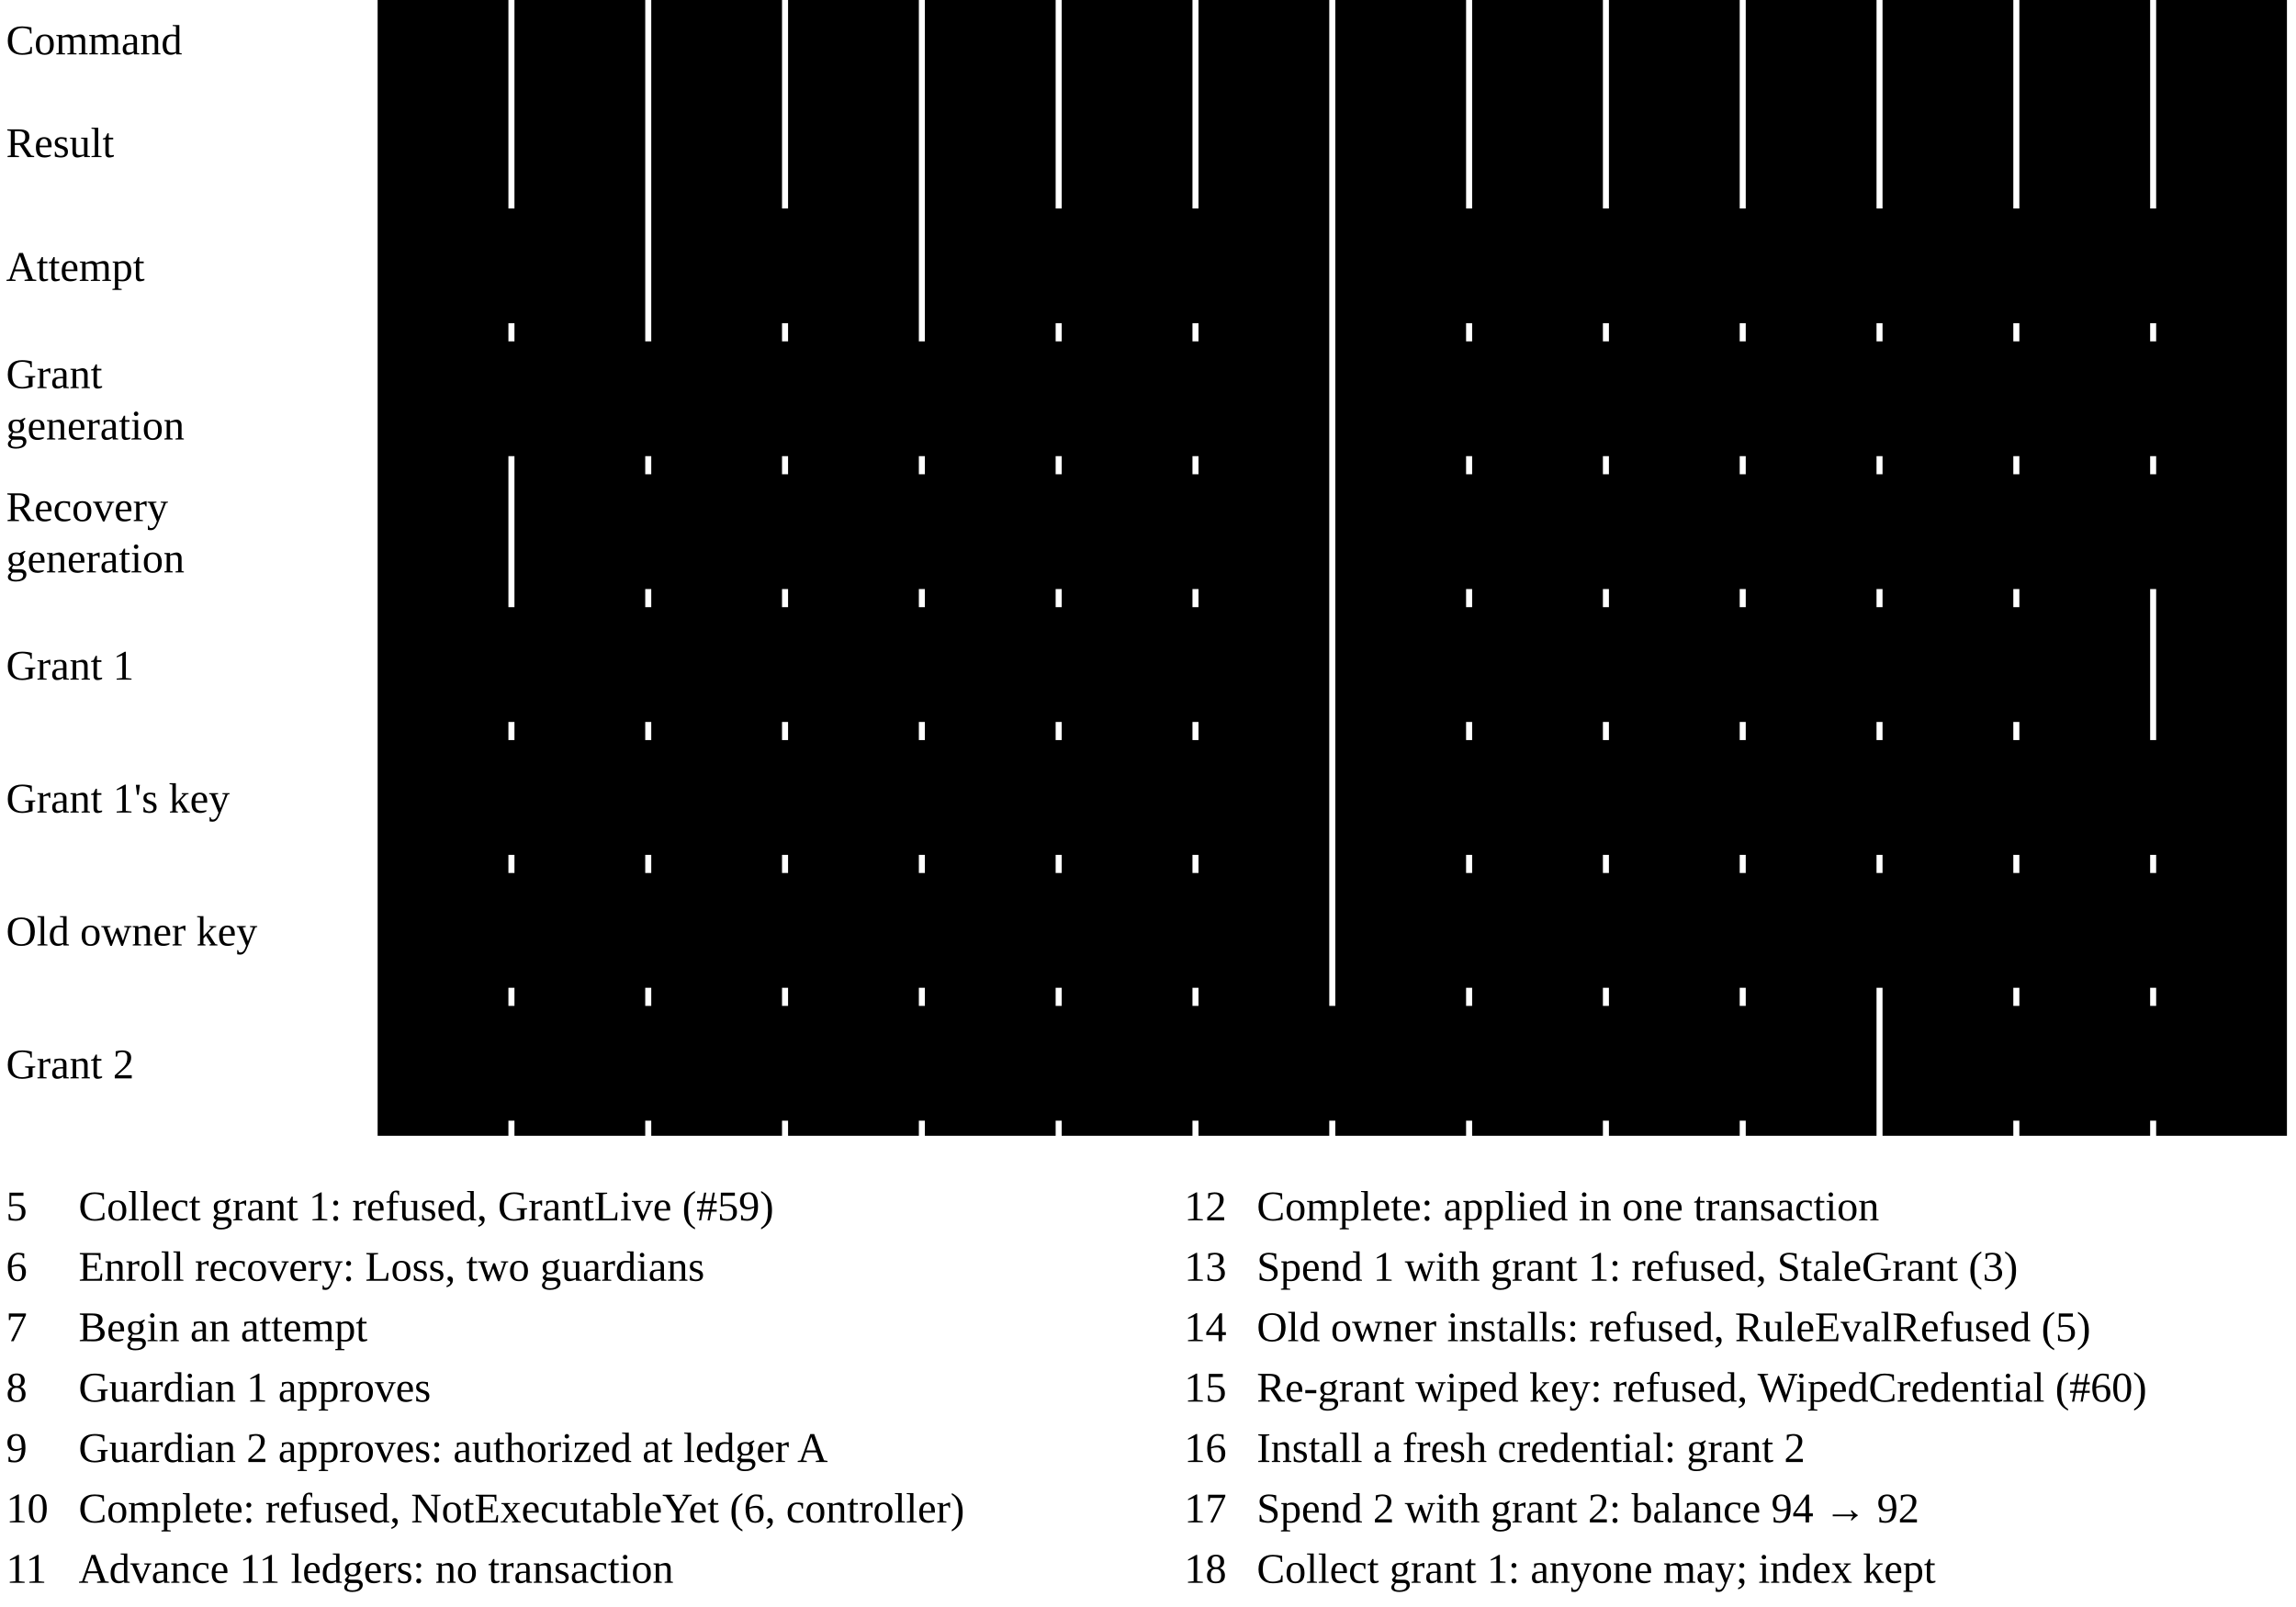
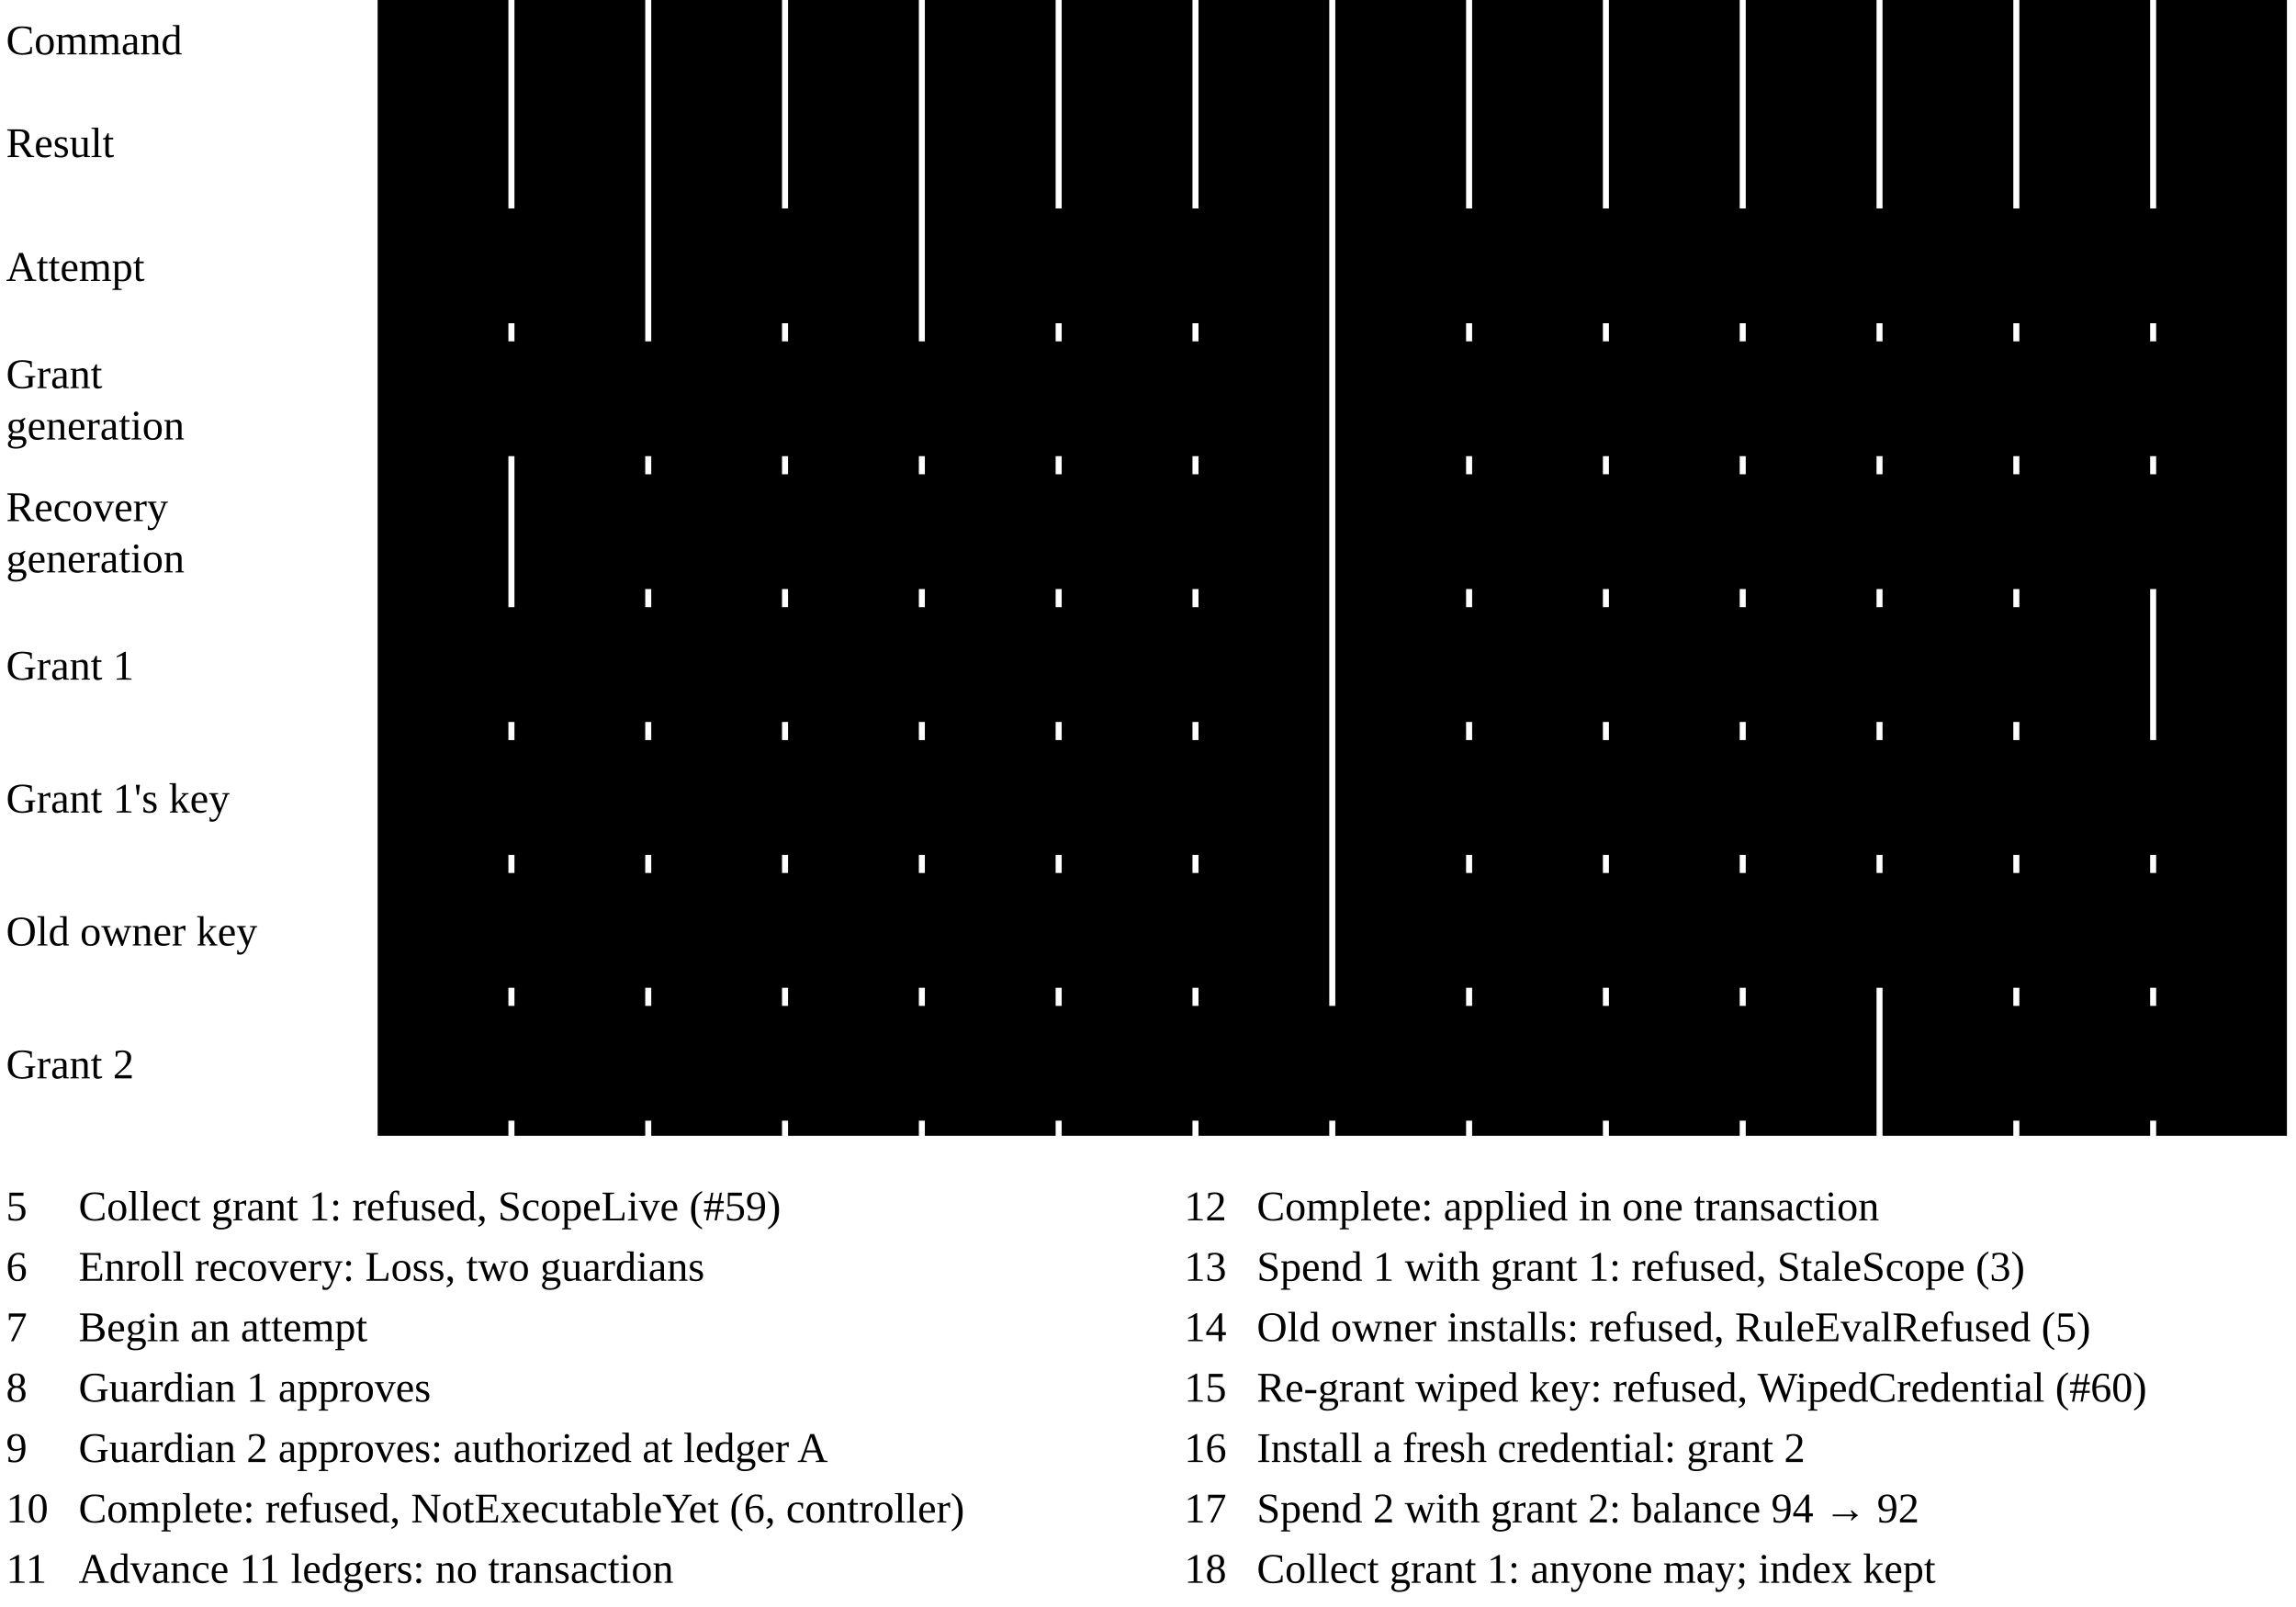
<svg class="wide" viewBox="0 0 760 532" role="img" aria-labelledby="fig-recovery-title" aria-describedby="fig-recovery-text">
  <g data-step="5" data-print="no" data-cursor="">
    <rect x="125" y="0" width="43.29" height="376" rx="0" class="band" />
  </g>
  <g data-step="6" data-print="no" data-cursor="">
    <rect x="170.29" y="0" width="43.29" height="376" rx="0" class="band" />
  </g>
  <g data-step="7" data-print="no" data-cursor="">
    <rect x="215.57" y="0" width="43.29" height="376" rx="0" class="band" />
  </g>
  <g data-step="8" data-print="no" data-cursor="">
    <rect x="260.86" y="0" width="43.29" height="376" rx="0" class="band" />
  </g>
  <g data-step="9" data-print="no" data-cursor="">
    <rect x="306.14" y="0" width="43.29" height="376" rx="0" class="band" />
  </g>
  <g data-step="10" data-print="no" data-cursor="">
    <rect x="351.43" y="0" width="43.29" height="376" rx="0" class="band" />
  </g>
  <g data-step="11" data-print="no" data-cursor="">
    <rect x="396.71" y="0" width="43.29" height="376" rx="0" class="band" />
  </g>
  <g data-step="12" data-print="no" data-cursor="">
    <rect x="442" y="0" width="43.29" height="376" rx="0" class="band" />
  </g>
  <g data-step="13" data-print="no" data-cursor="">
    <rect x="487.29" y="0" width="43.29" height="376" rx="0" class="band" />
  </g>
  <g data-step="14" data-print="no" data-cursor="">
    <rect x="532.57" y="0" width="43.29" height="376" rx="0" class="band" />
  </g>
  <g data-step="15" data-print="no" data-cursor="">
    <rect x="577.86" y="0" width="43.29" height="376" rx="0" class="band" />
  </g>
  <g data-step="16" data-print="no" data-cursor="">
    <rect x="623.14" y="0" width="43.29" height="376" rx="0" class="band" />
  </g>
  <g data-step="17" data-print="no" data-cursor="">
    <rect x="668.43" y="0" width="43.29" height="376" rx="0" class="band" />
  </g>
  <g data-step="18" data-print="no" data-cursor="">
    <rect x="713.71" y="0" width="43.29" height="376" rx="0" class="band" />
  </g>
  <text x="2" y="18" class="m tag" font-size="14">Command</text>
  <text x="2" y="52" class="m tag" font-size="14">Result</text>
  <text x="2" y="93" class="t" font-size="14">Attempt</text>
  <text x="2" y="128.5" class="t" font-size="14">Grant</text>
  <text x="2" y="145.5" class="t" font-size="14">generation</text>
  <text x="2" y="172.5" class="t" font-size="14">Recovery</text>
  <text x="2" y="189.5" class="t" font-size="14">generation</text>
  <text x="2" y="225" class="t" font-size="14">Grant 1</text>
  <text x="2" y="269" class="t" font-size="14">Grant 1's key</text>
  <text x="2" y="313" class="t" font-size="14">Old owner key</text>
  <text x="2" y="357" class="t" font-size="14">Grant 2</text>
  <line x1="0" y1="62" x2="758" y2="62" class="rule" />
  <rect x="126" y="69" width="86.57" height="38" rx="4" class="bx dash" />
  <text x="132" y="93" class="m" font-size="14">none</text>
  <rect x="126" y="113" width="313" height="38" rx="4" class="bx" />
  <text x="132" y="137" class="x" font-size="14">0</text>
  <rect x="126" y="157" width="41.29" height="38" rx="4" class="bx" />
  <text x="132" y="181" class="x" font-size="14">0</text>
  <rect x="126" y="201" width="313" height="38" rx="4" class="bx" />
  <text x="132" y="225" class="x" font-size="14">authorizing</text>
  <rect x="126" y="245" width="313" height="38" rx="4" class="bx" />
  <text x="132" y="269" class="x" font-size="14">signs for grant 1</text>
  <rect x="126" y="289" width="313" height="38" rx="4" class="bx" />
  <text x="132" y="313" class="x" font-size="14">owner</text>
  <rect x="126" y="333" width="494.14" height="38" rx="4" class="bx dash" />
  <text x="132" y="357" class="m" font-size="14">none</text>
  <g data-step="5">
    <text x="146.64" y="18" class="t" font-size="15" text-anchor="middle">5</text>
    <path d="M141.64 27l10 10M151.64 27l-10 10" class="gl-d" />
    <text x="146.64" y="56" class="d" font-size="14" text-anchor="middle">#59</text>
    <text x="2" y="404" class="t" font-size="14">5</text>
-     <text x="26" y="404" class="x" font-size="14">Collect grant 1: refused, GrantLive (#59)</text>
+     <text x="26" y="404" class="x" font-size="14">Collect grant 1: refused, ScopeLive (#59)</text>
  </g>
  <g data-step="6">
    <text x="191.93" y="18" class="t" font-size="15" text-anchor="middle">6</text>
    <path d="M185.93 32l4 5l8-10" class="gl" />
    <rect x="171.29" y="157" width="267.71" height="38" rx="4" class="bx" />
    <text x="177.29" y="181" class="x" font-size="14">1</text>
    <text x="2" y="424" class="t" font-size="14">6</text>
    <text x="26" y="424" class="x" font-size="14">Enroll recovery: Loss, two guardians</text>
  </g>
  <g data-step="7">
    <text x="237.21" y="18" class="t" font-size="15" text-anchor="middle">7</text>
    <path d="M231.21 32l4 5l8-10" class="gl" />
    <rect x="216.57" y="69" width="86.57" height="38" rx="4" class="bx" />
    <text x="222.57" y="84.5" class="x" font-size="14">collecting</text>
    <text x="222.57" y="101.5" class="x" font-size="14">approvals</text>
    <text x="2" y="444" class="t" font-size="14">7</text>
    <text x="26" y="444" class="x" font-size="14">Begin an attempt</text>
  </g>
  <g data-step="8">
    <text x="282.5" y="18" class="t" font-size="15" text-anchor="middle">8</text>
    <path d="M276.5 32l4 5l8-10" class="gl" />
    <text x="2" y="464" class="t" font-size="14">8</text>
    <text x="26" y="464" class="x" font-size="14">Guardian 1 approves</text>
  </g>
  <g data-step="9">
    <text x="327.79" y="18" class="t" font-size="15" text-anchor="middle">9</text>
    <path d="M321.79 32l4 5l8-10" class="gl" />
    <rect x="307.14" y="69" width="131.86" height="38" rx="4" class="bx" />
    <text x="313.14" y="84.5" class="x" font-size="14">authorized at A;</text>
    <text x="313.14" y="101.5" class="x" font-size="14">[A + 10, A + 110)</text>
    <text x="2" y="484" class="t" font-size="14">9</text>
    <text x="26" y="484" class="x" font-size="14">Guardian 2 approves: authorized at ledger A</text>
  </g>
  <g data-step="10">
    <text x="373.07" y="18" class="t" font-size="15" text-anchor="middle">10</text>
    <path d="M368.07 27l10 10M378.07 27l-10 10" class="gl-d" />
    <text x="373.07" y="56" class="d" font-size="14" text-anchor="middle">6</text>
    <text x="2" y="504" class="t" font-size="14">10</text>
    <text x="26" y="504" class="x" font-size="14">Complete: refused, NotExecutableYet (6, controller)</text>
  </g>
  <g data-step="11">
    <text x="418.36" y="18" class="t" font-size="15" text-anchor="middle">11</text>
    <path d="M412.36 32H424.36" class="gl-a" />
    <text x="2" y="524" class="t" font-size="14">11</text>
    <text x="26" y="524" class="x" font-size="14">Advance 11 ledgers: no transaction</text>
  </g>
  <g data-step="12">
    <text x="463.64" y="18" class="t" font-size="15" text-anchor="middle">12</text>
    <path d="M457.64 32l4 5l8-10" class="gl" />
    <rect x="443" y="69" width="313" height="38" rx="4" class="bx" />
    <text x="449" y="93" class="x" font-size="14">completed</text>
    <rect x="443" y="113" width="313" height="38" rx="4" class="bx" />
    <text x="449" y="137" class="x" font-size="14">1</text>
    <rect x="443" y="157" width="313" height="38" rx="4" class="bx" />
    <text x="449" y="181" class="x" font-size="14">2</text>
    <rect x="443" y="201" width="267.71" height="38" rx="4" class="bx" />
    <text x="449" y="225" class="x" font-size="14">stale but stored</text>
    <rect x="443" y="245" width="313" height="38" rx="4" class="bx" />
    <text x="449" y="269" class="x" font-size="14">barred: re-granting it is refused (15)</text>
    <rect x="443" y="289" width="313" height="38" rx="4" class="bx" />
    <text x="449" y="313" class="x" font-size="14">revoked: its install is refused (14)</text>
    <text x="392" y="404" class="t" font-size="14">12</text>
    <text x="416" y="404" class="x" font-size="14">Complete: applied in one transaction</text>
  </g>
  <g data-step="13">
    <text x="508.93" y="18" class="t" font-size="15" text-anchor="middle">13</text>
    <path d="M503.93 27l10 10M513.93 27l-10 10" class="gl-d" />
    <text x="508.93" y="56" class="d" font-size="14" text-anchor="middle">3</text>
    <text x="392" y="424" class="t" font-size="14">13</text>
-     <text x="416" y="424" class="x" font-size="14">Spend 1 with grant 1: refused, StaleGrant (3)</text>
+     <text x="416" y="424" class="x" font-size="14">Spend 1 with grant 1: refused, StaleScope (3)</text>
  </g>
  <g data-step="14">
    <text x="554.21" y="18" class="t" font-size="15" text-anchor="middle">14</text>
    <path d="M549.21 27l10 10M559.21 27l-10 10" class="gl-d" />
    <text x="554.21" y="56" class="d" font-size="14" text-anchor="middle">5</text>
    <text x="392" y="444" class="t" font-size="14">14</text>
    <text x="416" y="444" class="x" font-size="14">Old owner installs: refused, RuleEvalRefused (5)</text>
  </g>
  <g data-step="15">
    <text x="599.5" y="18" class="t" font-size="15" text-anchor="middle">15</text>
    <path d="M594.5 27l10 10M604.5 27l-10 10" class="gl-d" />
    <text x="599.5" y="56" class="d" font-size="14" text-anchor="middle">#60</text>
    <text x="392" y="464" class="t" font-size="14">15</text>
    <text x="416" y="464" class="x" font-size="14">Re-grant wiped key: refused, WipedCredential (#60)</text>
  </g>
  <g data-step="16">
    <text x="644.79" y="18" class="t" font-size="15" text-anchor="middle">16</text>
    <path d="M638.79 32l4 5l8-10" class="gl" />
    <rect x="624.14" y="333" width="131.86" height="38" rx="4" class="bx" />
    <text x="630.14" y="348.5" class="x" font-size="14">authorizing;</text>
    <text x="630.14" y="365.5" class="x" font-size="14">spends 2 (17)</text>
    <text x="392" y="484" class="t" font-size="14">16</text>
    <text x="416" y="484" class="x" font-size="14">Install a fresh credential: grant 2</text>
  </g>
  <g data-step="17">
    <text x="690.07" y="18" class="t" font-size="15" text-anchor="middle">17</text>
    <path d="M684.07 32l4 5l8-10" class="gl" />
    <text x="392" y="504" class="t" font-size="14">17</text>
    <text x="416" y="504" class="x" font-size="14">Spend 2 with grant 2: balance 94 → 92</text>
  </g>
  <g data-step="18">
    <text x="735.36" y="18" class="t" font-size="15" text-anchor="middle">18</text>
    <path d="M729.36 32l4 5l8-10" class="gl" />
    <rect x="714.71" y="201" width="41.29" height="38" rx="4" class="bx dash" />
    <text x="720.71" y="225" class="m" font-size="14">none</text>
    <text x="392" y="524" class="t" font-size="14">18</text>
    <text x="416" y="524" class="x" font-size="14">Collect grant 1: anyone may; index kept</text>
  </g>
</svg>
